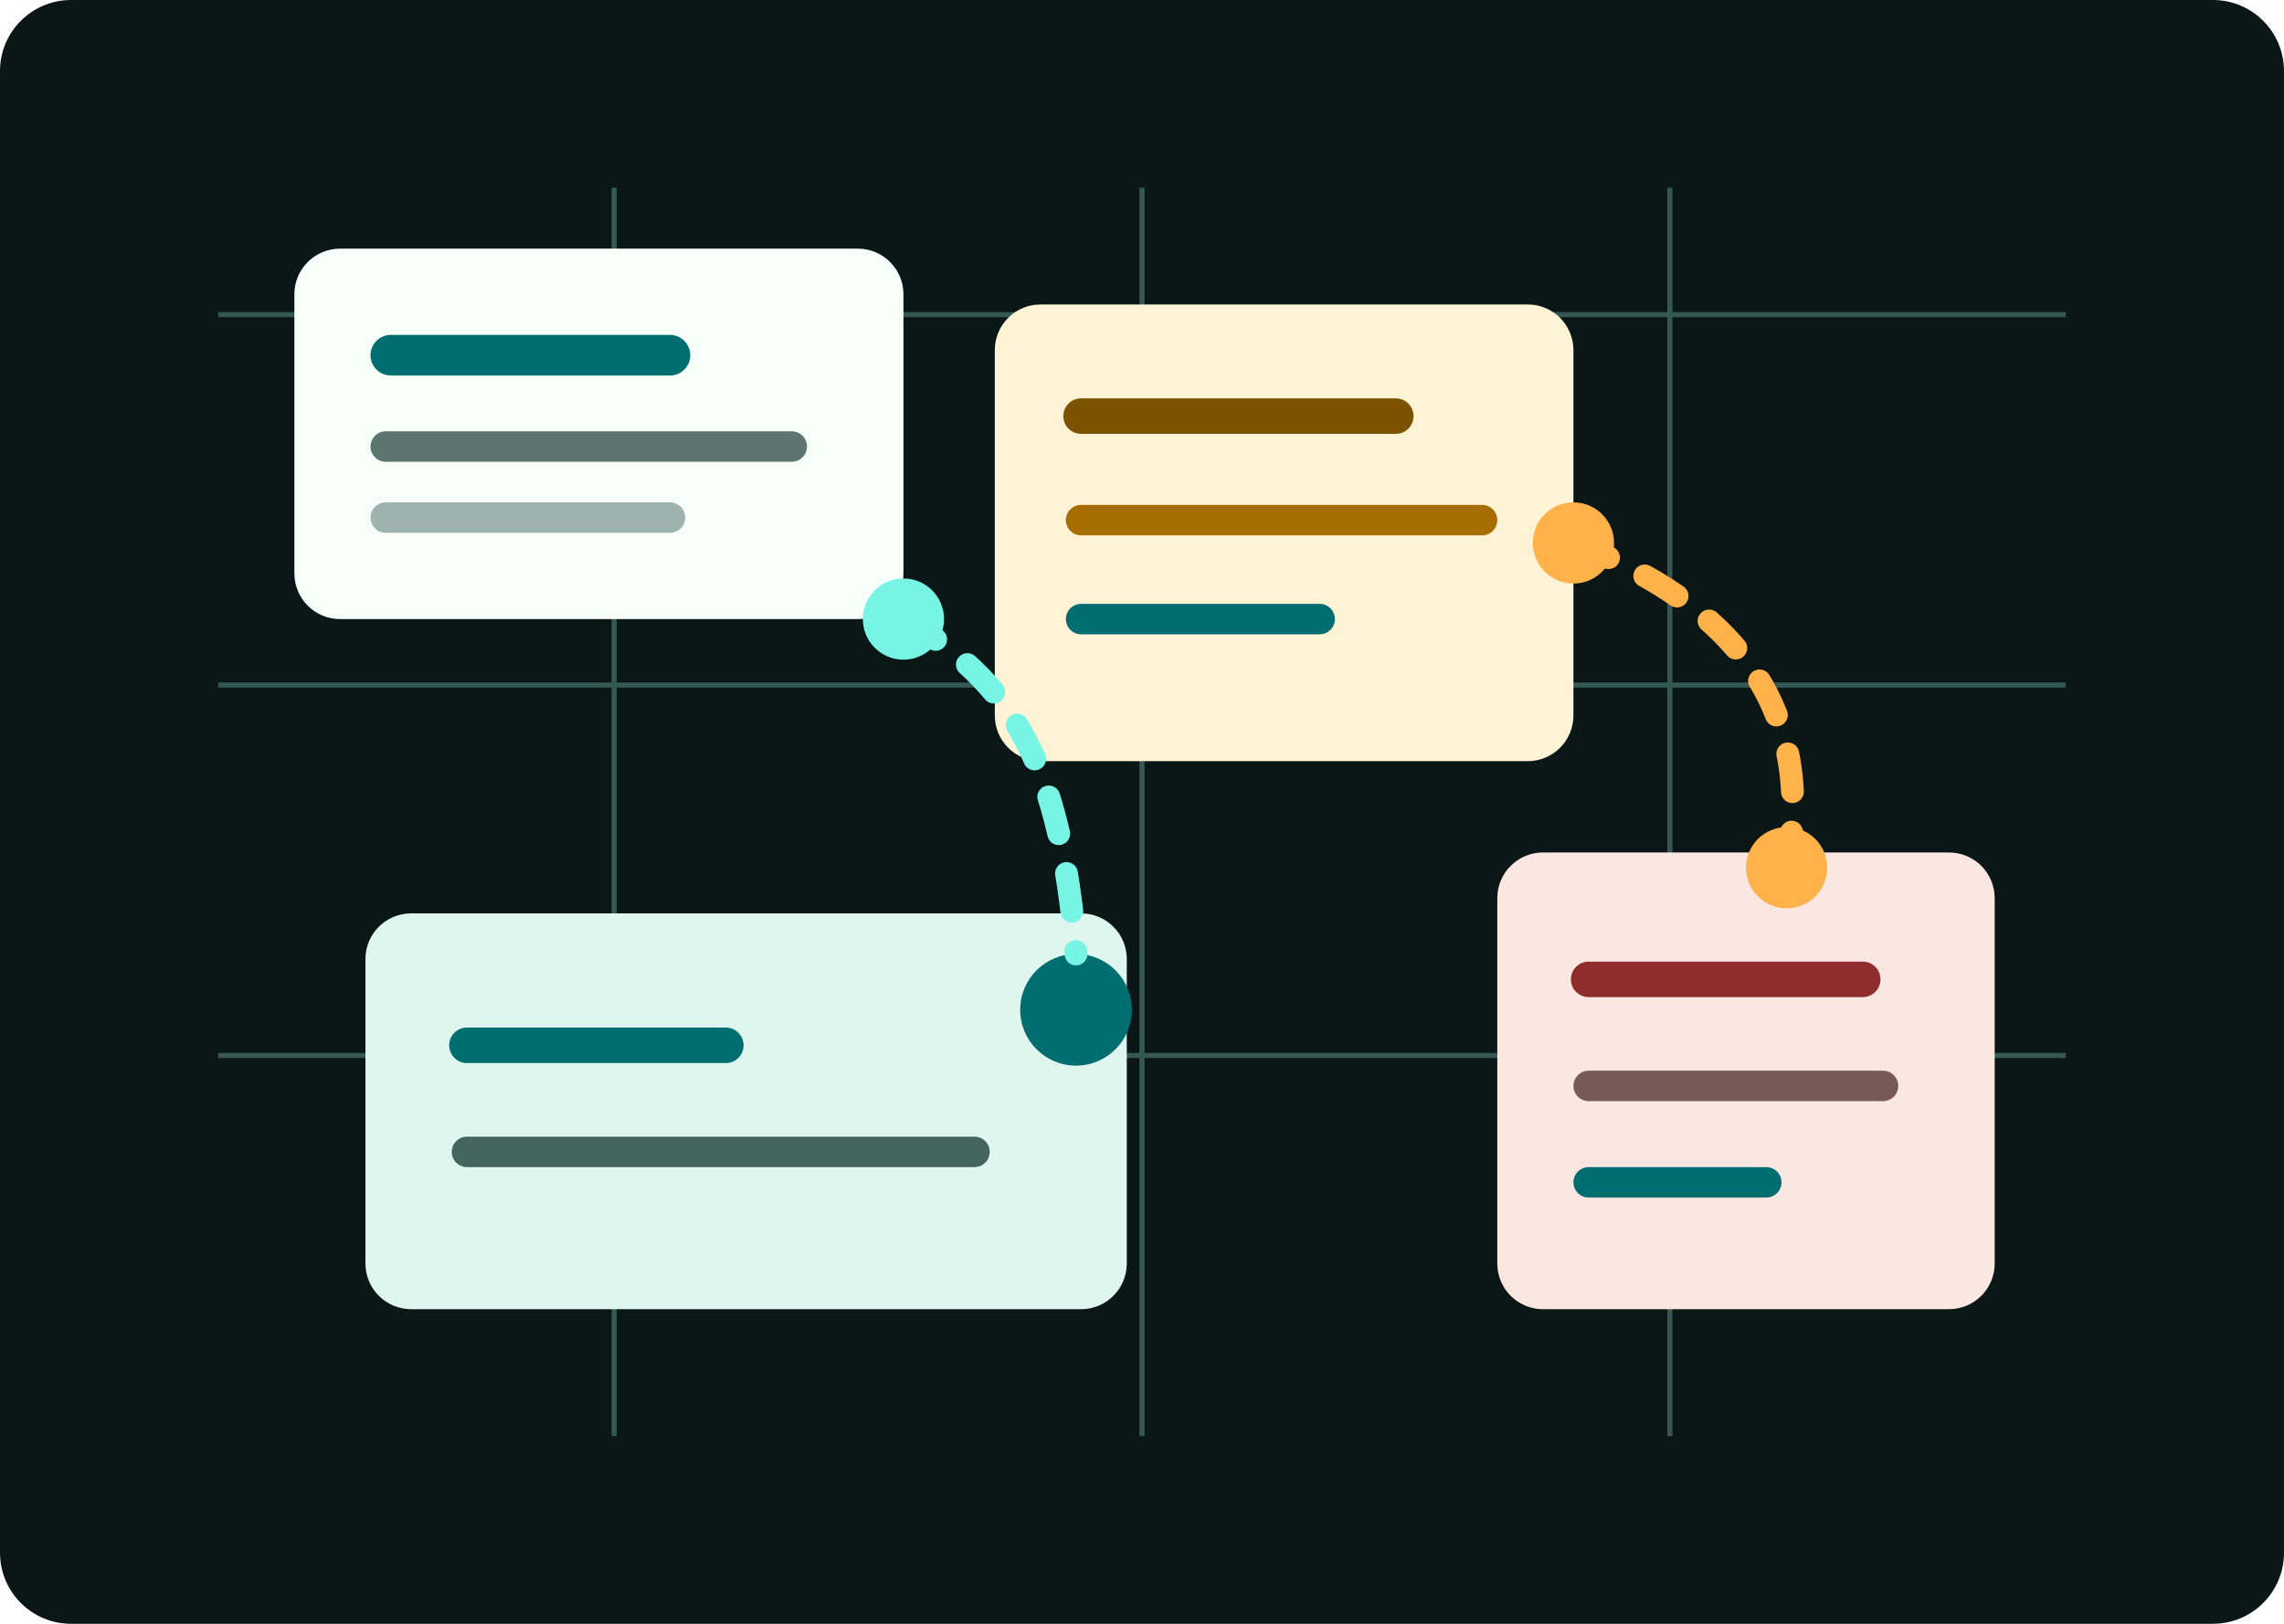
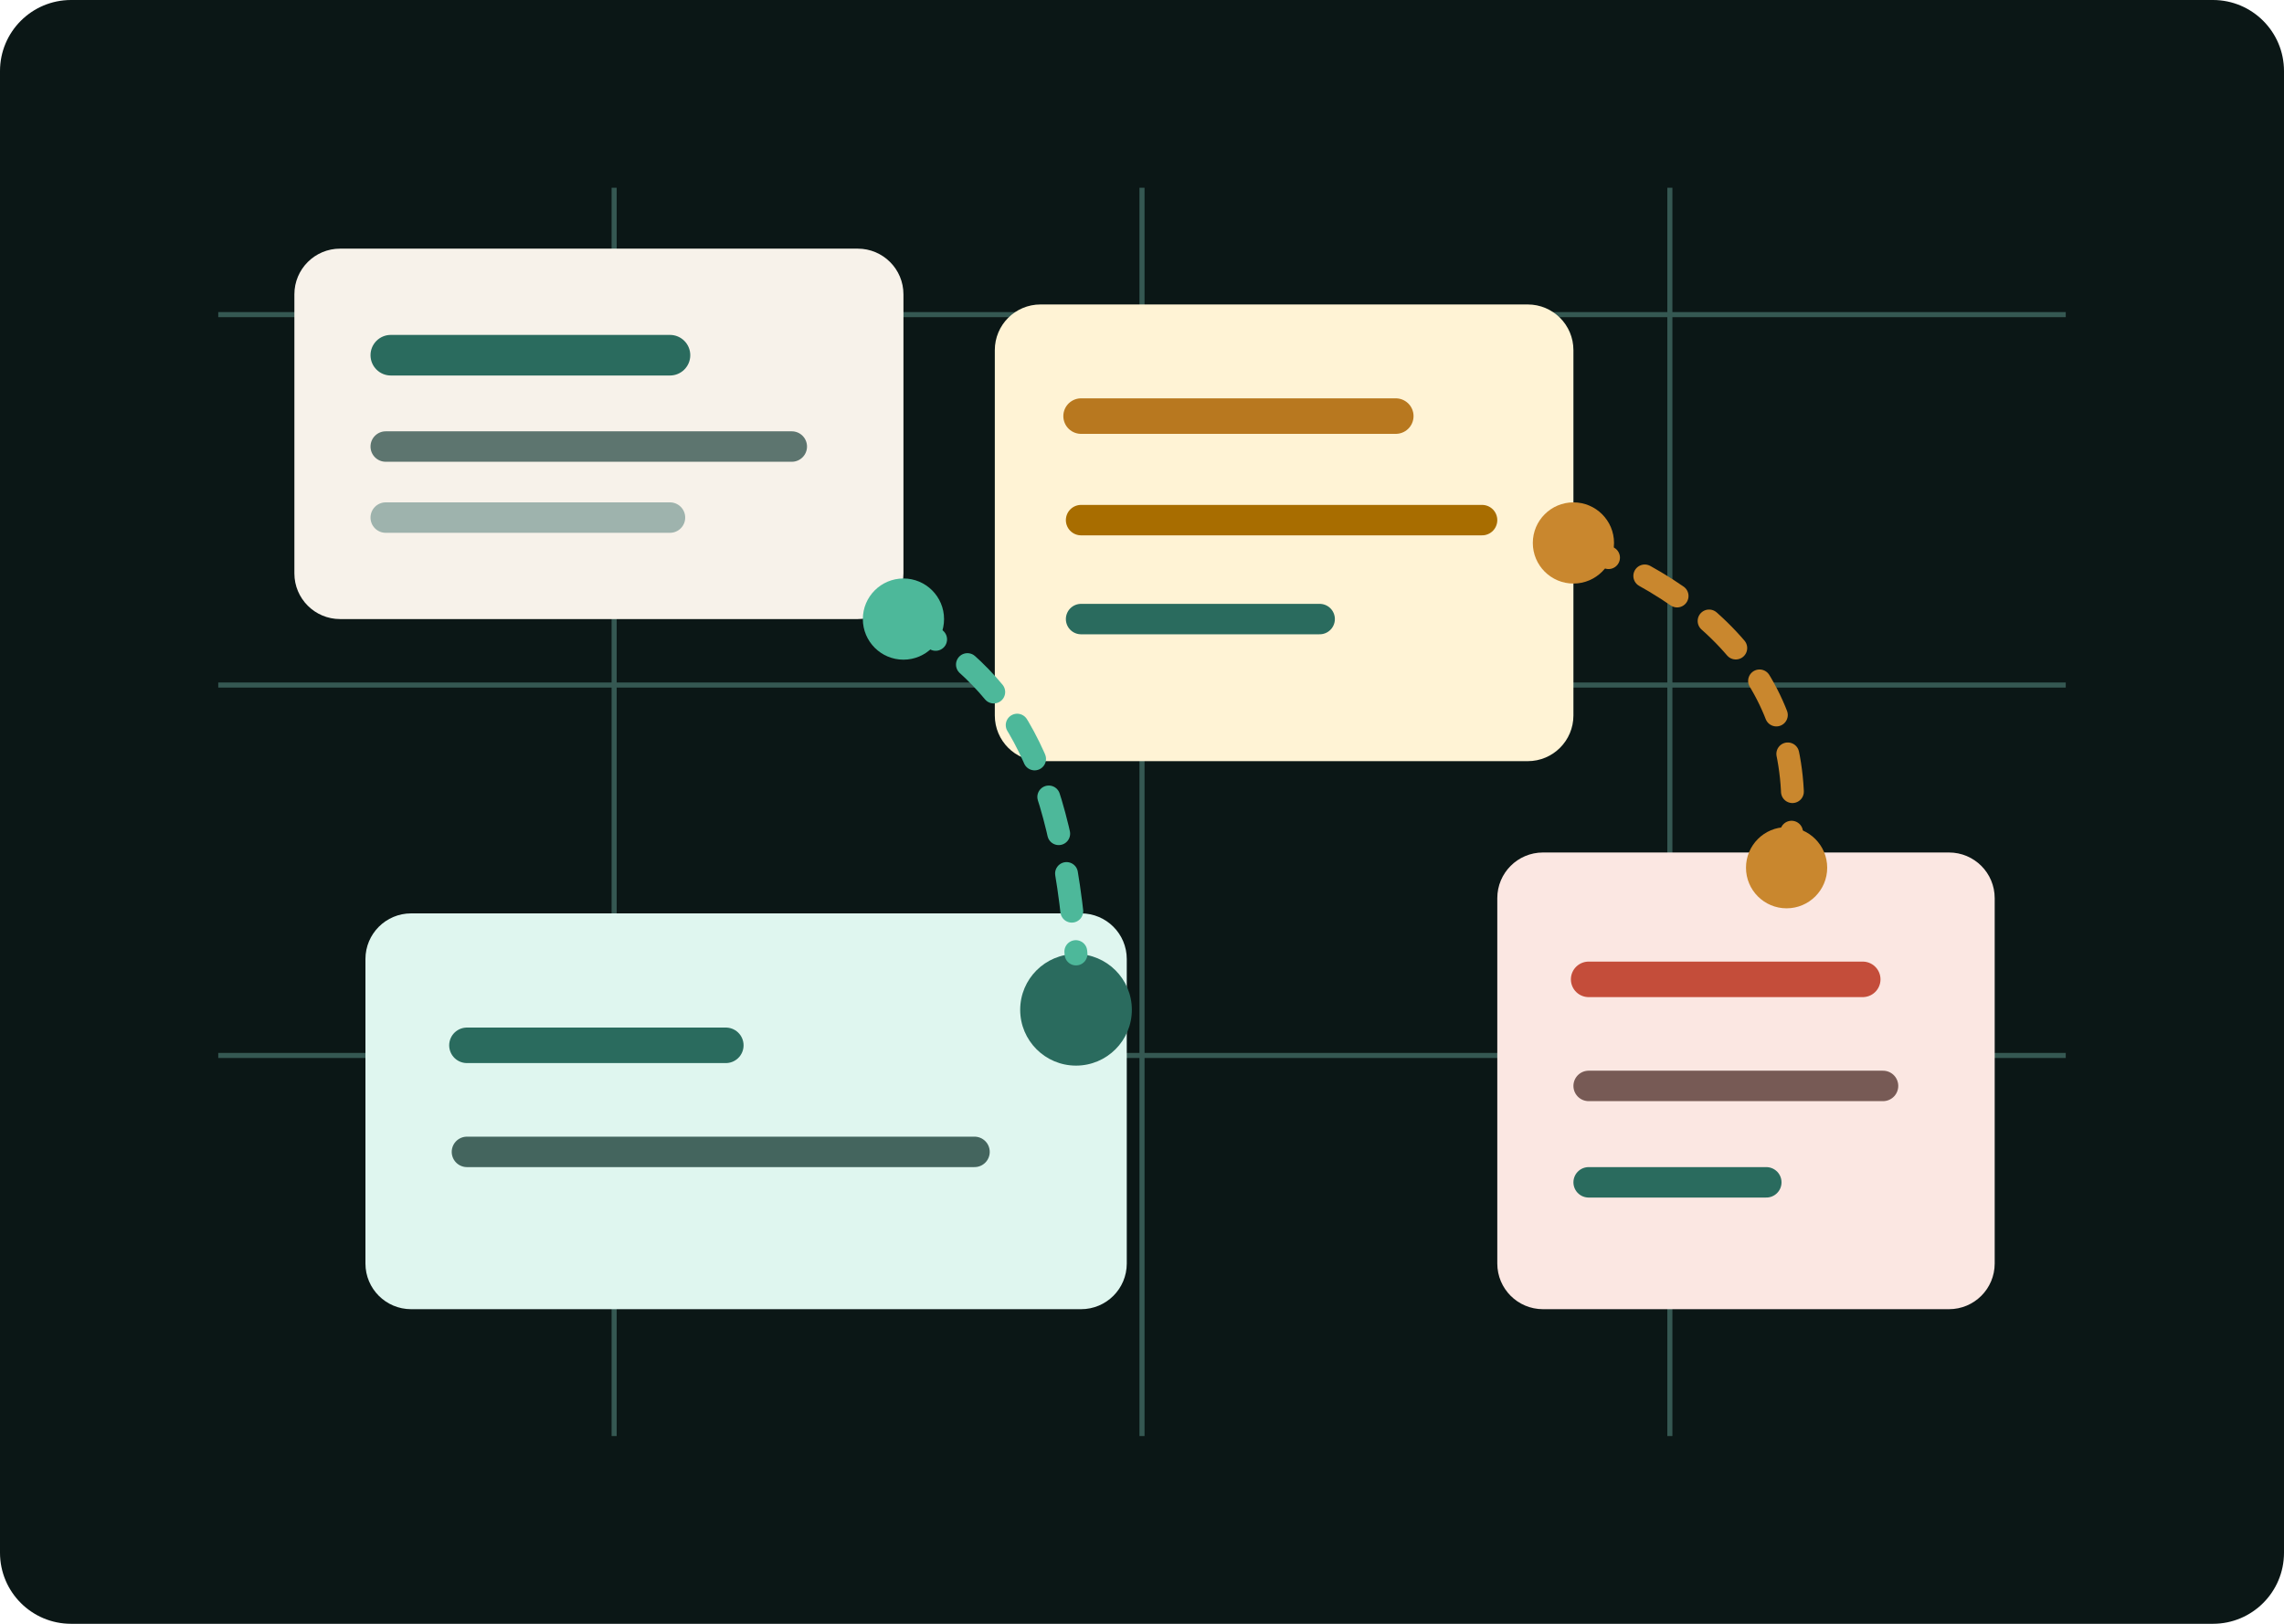
<svg xmlns="http://www.w3.org/2000/svg" width="900" height="640" viewBox="0 0 900 640" fill="none">
  <rect width="900" height="640" rx="28" fill="#0B1716" />
  <path d="M86 124H814" stroke="#355852" stroke-width="2" />
  <path d="M86 270H814" stroke="#355852" stroke-width="2" />
  <path d="M86 416H814" stroke="#355852" stroke-width="2" />
  <path d="M242 74V566" stroke="#355852" stroke-width="2" />
  <path d="M450 74V566" stroke="#355852" stroke-width="2" />
  <path d="M658 74V566" stroke="#355852" stroke-width="2" />
-   <rect x="116" y="98" width="240" height="146" rx="18" fill="#F7FFFB" />
-   <rect x="146" y="132" width="126" height="16" rx="8" fill="#006D70" />
+   <rect x="116" y="98" width="240" height="146" rx="18" fill="#F7F2EA" />
+   <rect x="146" y="132" width="126" height="16" rx="8" fill="#2A6B5E" />
  <rect x="146" y="170" width="172" height="12" rx="6" fill="#5D756F" />
  <rect x="146" y="198" width="124" height="12" rx="6" fill="#9EB3AD" />
  <rect x="392" y="120" width="228" height="180" rx="18" fill="#FFF3D5" />
-   <path d="M426 164H550" stroke="#7B5300" stroke-width="14" stroke-linecap="round" />
+   <path d="M426 164H550" stroke="#B8781F" stroke-width="14" stroke-linecap="round" />
  <path d="M426 205H584" stroke="#A86D00" stroke-width="12" stroke-linecap="round" />
-   <path d="M426 244H520" stroke="#006D70" stroke-width="12" stroke-linecap="round" />
+   <path d="M426 244H520" stroke="#2A6B5E" stroke-width="12" stroke-linecap="round" />
  <rect x="590" y="336" width="196" height="180" rx="18" fill="#FBE7E2" />
-   <path d="M626 386H734" stroke="#8F2D2D" stroke-width="14" stroke-linecap="round" />
+   <path d="M626 386H734" stroke="#C44D3A" stroke-width="14" stroke-linecap="round" />
  <path d="M626 428H742" stroke="#775A55" stroke-width="12" stroke-linecap="round" />
-   <path d="M626 466H696" stroke="#006D70" stroke-width="12" stroke-linecap="round" />
+   <path d="M626 466H696" stroke="#2A6B5E" stroke-width="12" stroke-linecap="round" />
  <rect x="144" y="360" width="300" height="156" rx="18" fill="#DFF6EF" />
-   <path d="M184 412H286" stroke="#006D70" stroke-width="14" stroke-linecap="round" />
+   <path d="M184 412H286" stroke="#2A6B5E" stroke-width="14" stroke-linecap="round" />
  <path d="M184 454H384" stroke="#44655E" stroke-width="12" stroke-linecap="round" />
-   <circle cx="424" cy="398" r="22" fill="#006D70" />
-   <path d="M356 244C398 268 418 300 424 376" stroke="#78F4E4" stroke-width="9" stroke-linecap="round" stroke-dasharray="15 16" />
-   <path d="M620 214C683 238 716 279 704 342" stroke="#FFB14A" stroke-width="9" stroke-linecap="round" stroke-dasharray="15 16" />
-   <circle cx="356" cy="244" r="16" fill="#78F4E4" />
-   <circle cx="620" cy="214" r="16" fill="#FFB14A" />
-   <circle cx="704" cy="342" r="16" fill="#FFB14A" />
+   <circle cx="424" cy="398" r="22" fill="#2A6B5E" />
+   <path d="M356 244C398 268 418 300 424 376" stroke="#4DB89A" stroke-width="9" stroke-linecap="round" stroke-dasharray="15 16" />
+   <path d="M620 214C683 238 716 279 704 342" stroke="#C9872E" stroke-width="9" stroke-linecap="round" stroke-dasharray="15 16" />
+   <circle cx="356" cy="244" r="16" fill="#4DB89A" />
+   <circle cx="620" cy="214" r="16" fill="#C9872E" />
+   <circle cx="704" cy="342" r="16" fill="#C9872E" />
</svg>
